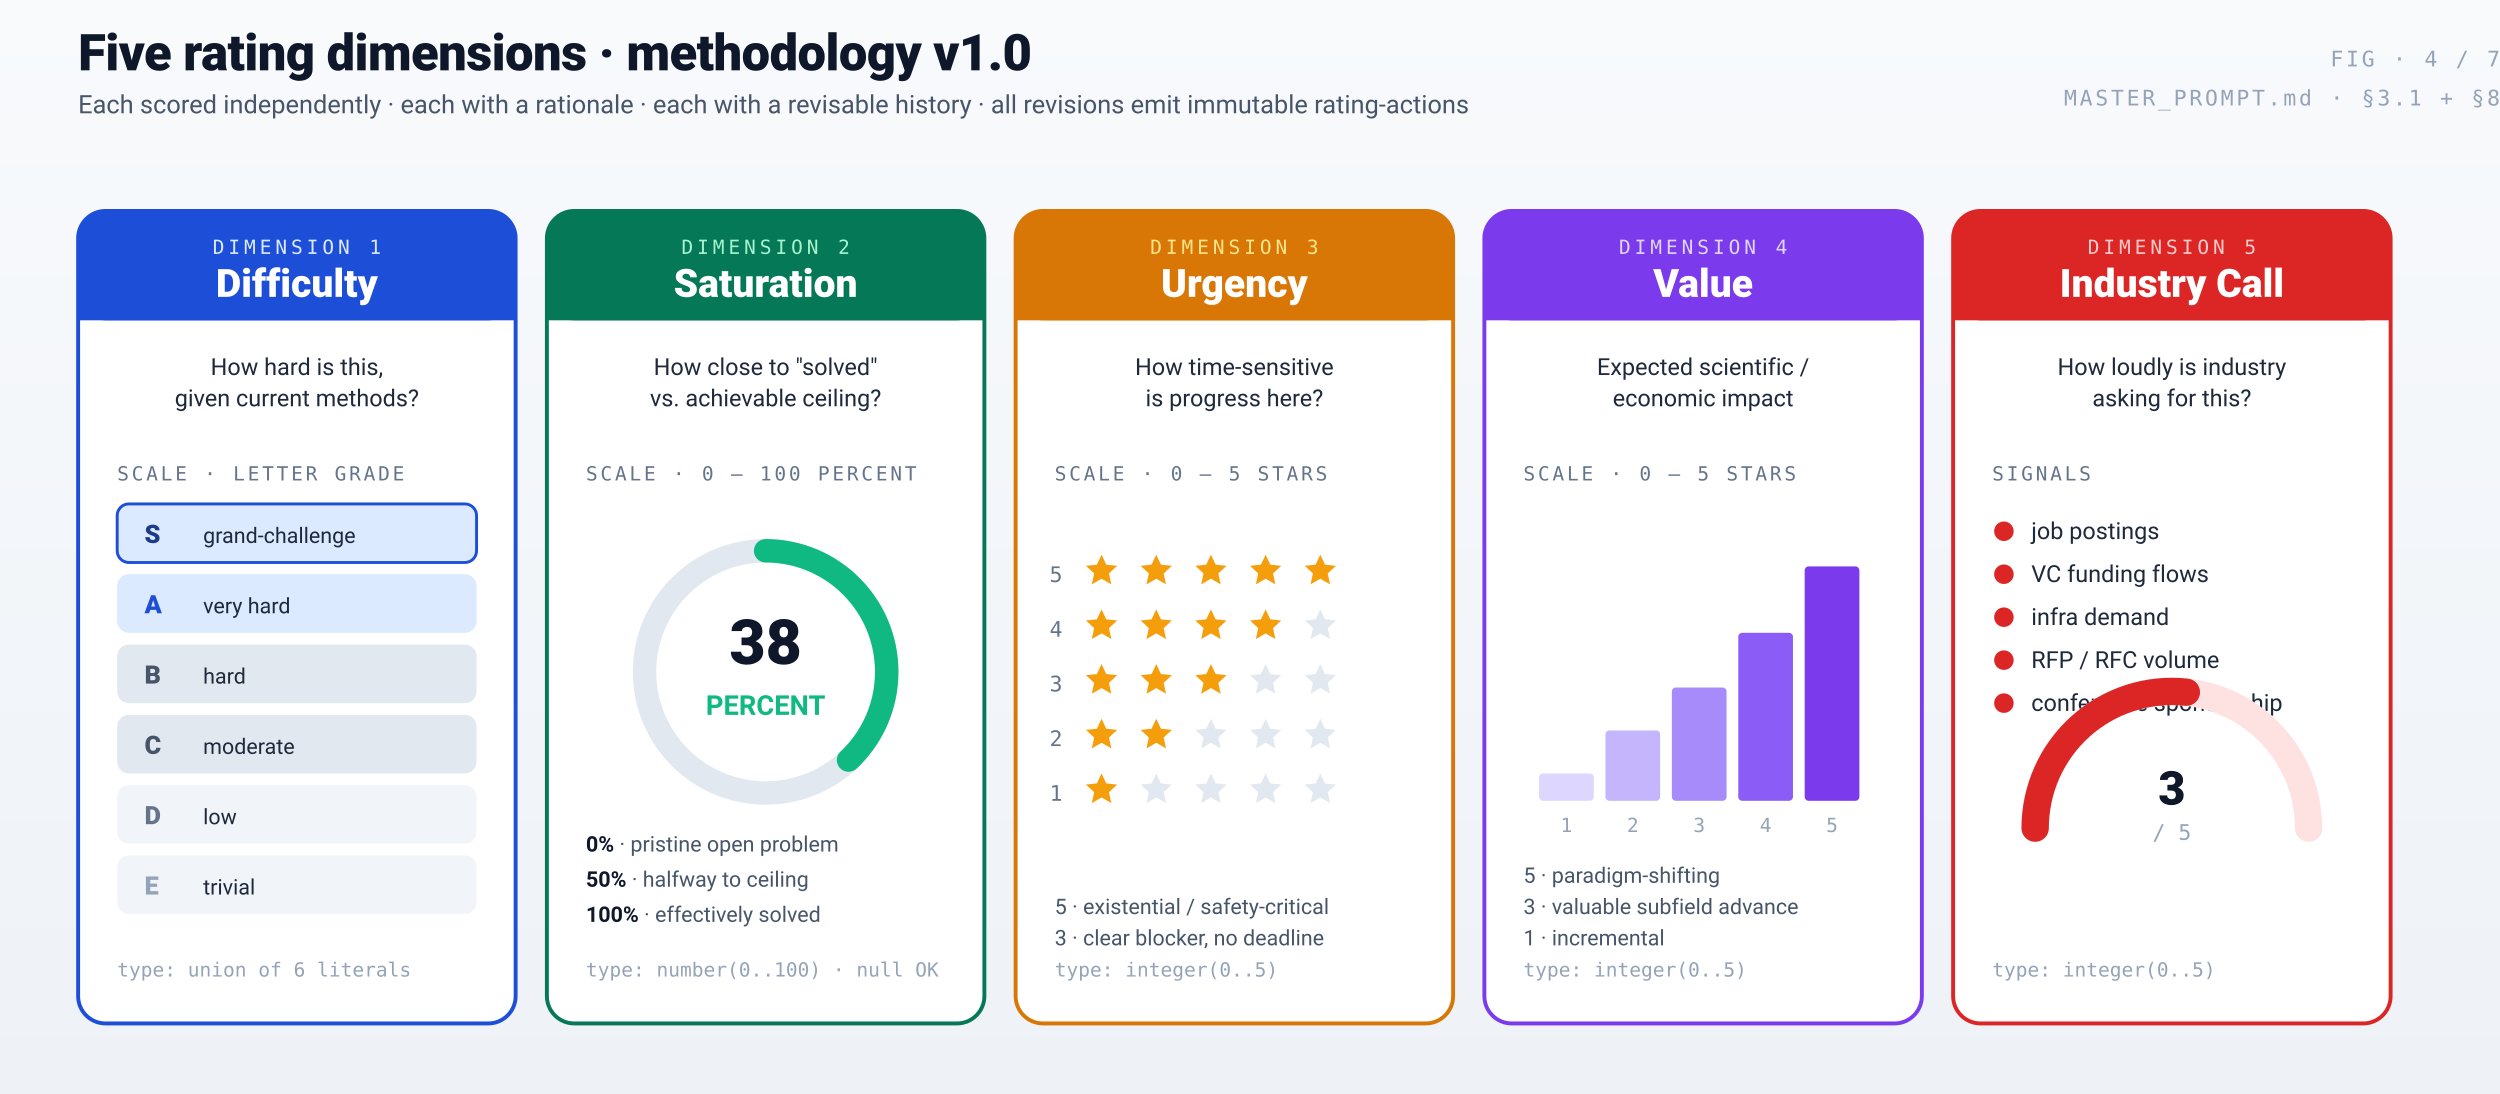
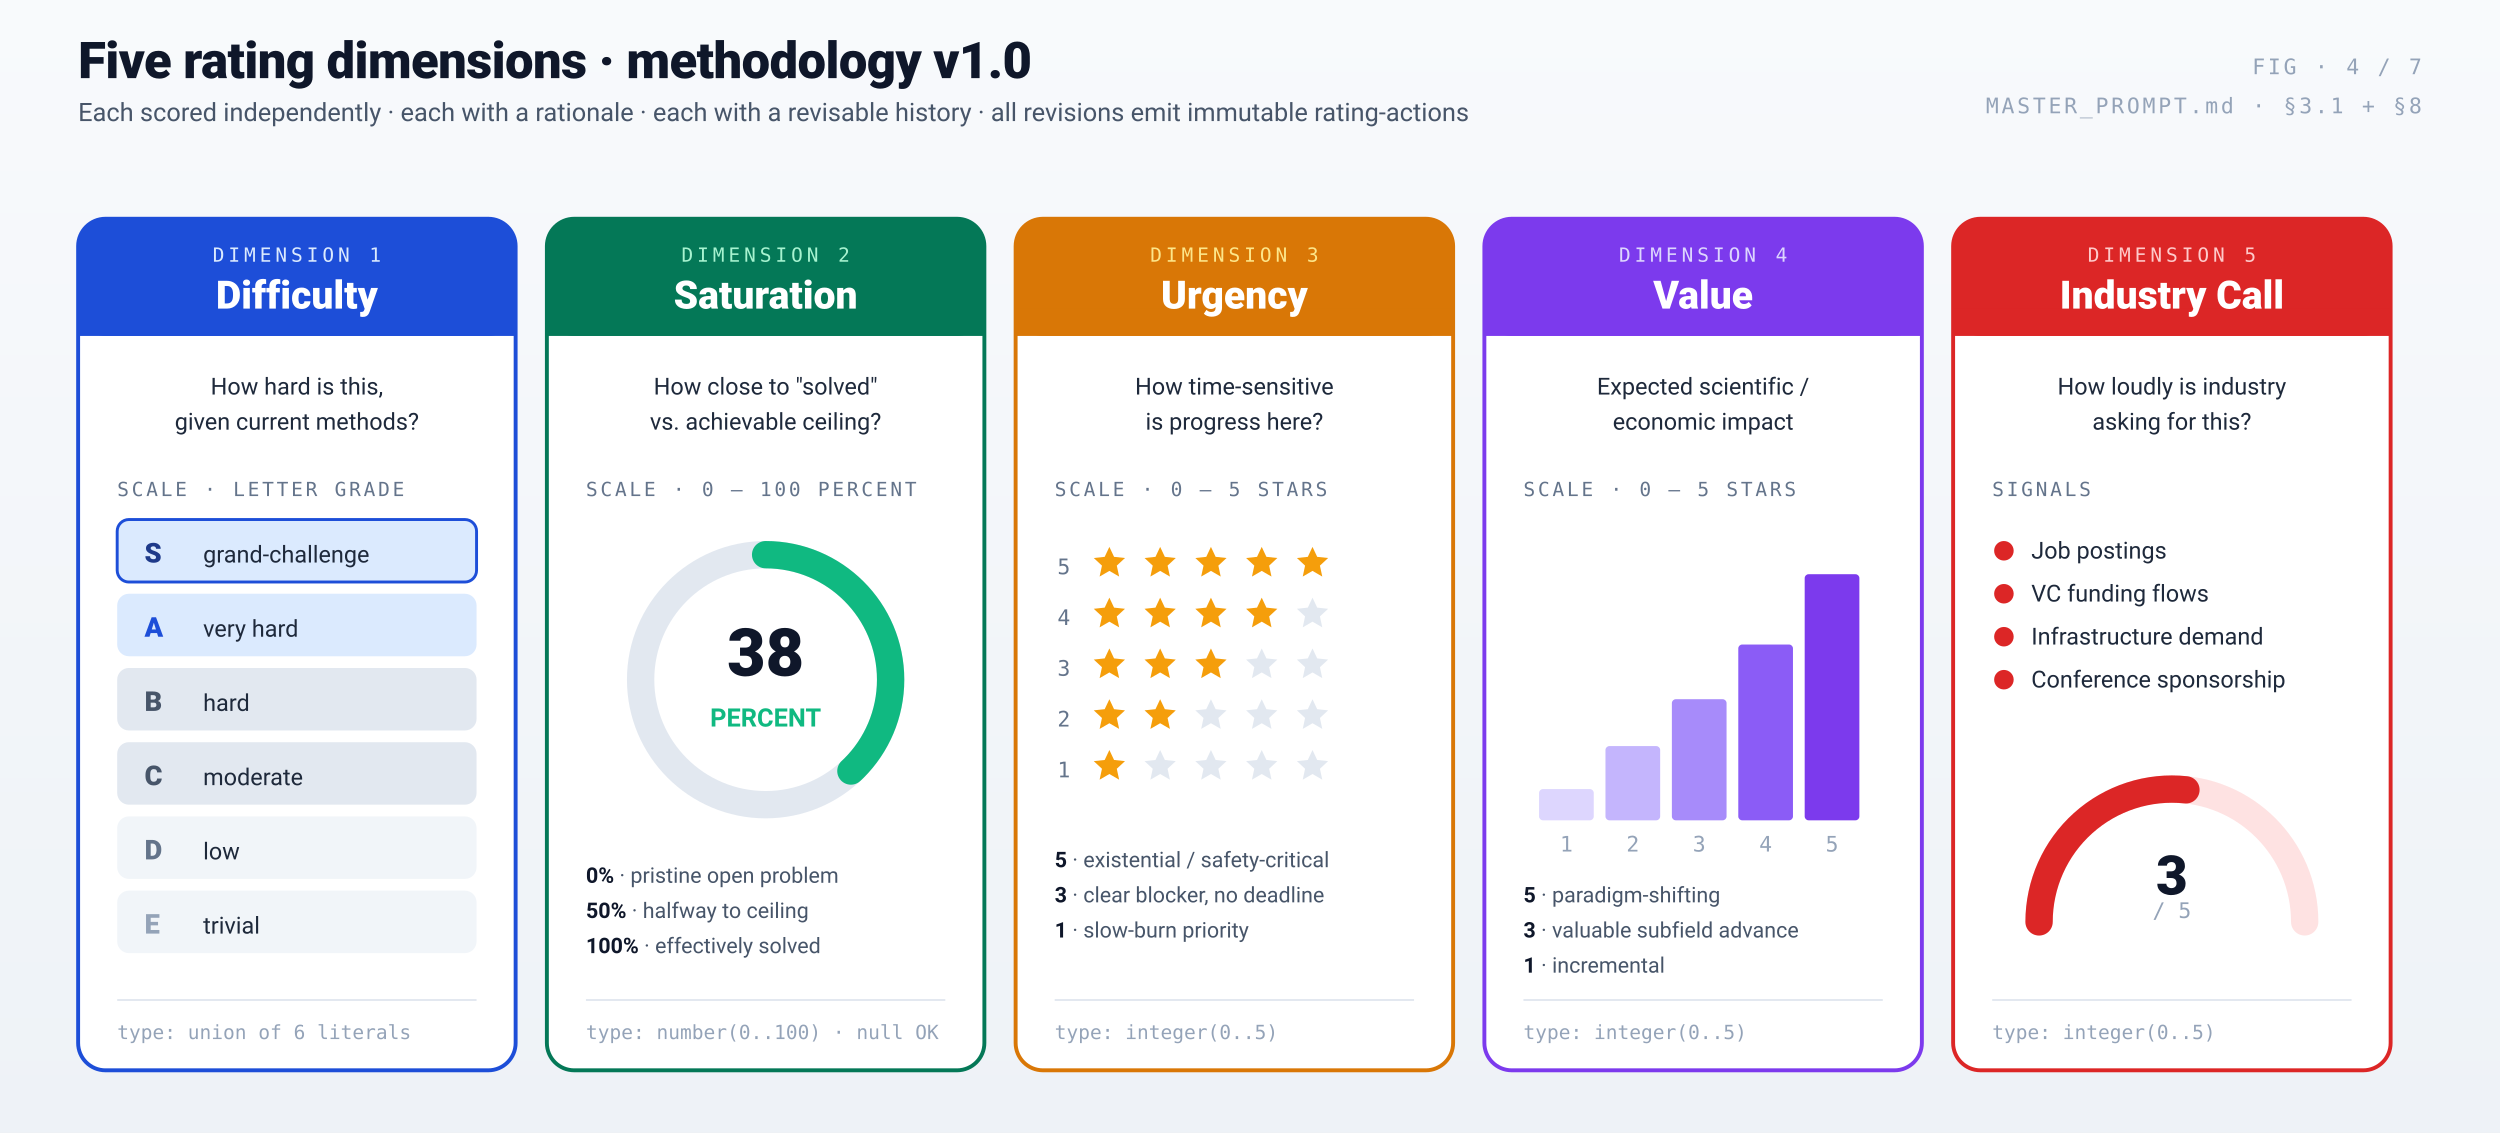
- <svg xmlns="http://www.w3.org/2000/svg" viewBox="0 0 1280 560" role="img" aria-label="Five rating dimensions — Difficulty, Saturation, Urgency, Value, Industry Call — scales and meanings" font-family="ui-sans-serif,system-ui,-apple-system,Segoe UI,Roboto,Inter,sans-serif">
+ <svg xmlns="http://www.w3.org/2000/svg" viewBox="0 0 1280 580" role="img" aria-label="Five rating dimensions — Difficulty, Saturation, Urgency, Value, Industry Call — scales and meanings" font-family="ui-sans-serif,system-ui,-apple-system,Segoe UI,Roboto,Inter,sans-serif">
  <defs>
    <linearGradient id="bg-rd" x1="0" y1="0" x2="0" y2="1">
      <stop offset="0" stop-color="#f8fafc" />
      <stop offset="1" stop-color="#eef2f7" />
    </linearGradient>
  </defs>
-   <rect width="1280" height="560" fill="url(#bg-rd)" />
-   <g transform="translate(40,36)">
+   <rect width="1280" height="580" fill="url(#bg-rd)" />
+   <g transform="translate(40,40)">
    <text x="0" y="0" fill="#0f172a" font-size="26" font-weight="800" letter-spacing="-0.3">Five rating dimensions · methodology v1.0</text>
    <text x="0" y="22" fill="#475569" font-size="13">Each scored independently · each with a rationale · each with a revisable history · all revisions emit immutable rating-actions</text>
-     <text x="1240" y="-2" text-anchor="end" fill="#94a3b8" font-size="11" font-family="ui-monospace,SFMono-Regular,Menlo,monospace" letter-spacing="1.4">FIG · 4 / 7</text>
-     <text x="1240" y="18" text-anchor="end" fill="#94a3b8" font-size="11" font-family="ui-monospace,SFMono-Regular,Menlo,monospace" letter-spacing="1.4">MASTER_PROMPT.md · §3.1 + §8</text>
-   </g>
-   <g transform="translate(40,108)">
-     <rect width="224" height="416" rx="14" fill="#ffffff" stroke="#1d4ed8" stroke-width="2" />
-     <rect x="0" y="0" width="224" height="56" rx="14" fill="#1d4ed8" />
-     <rect x="0" y="42" width="224" height="14" fill="#1d4ed8" />
+     <text x="1200" y="-2" text-anchor="end" fill="#94a3b8" font-size="11" font-family="ui-monospace,SFMono-Regular,Menlo,monospace" letter-spacing="1.4">FIG · 4 / 7</text>
+     <text x="1200" y="18" text-anchor="end" fill="#94a3b8" font-size="11" font-family="ui-monospace,SFMono-Regular,Menlo,monospace" letter-spacing="1.4">MASTER_PROMPT.md · §3.1 + §8</text>
+   </g>
+   <g transform="translate(40,112)">
+     <rect width="224" height="436" rx="14" fill="#ffffff" stroke="#1d4ed8" stroke-width="2" />
+     <rect x="0" y="0" width="224" height="60" rx="14" fill="#1d4ed8" />
+     <rect x="0" y="46" width="224" height="14" fill="#1d4ed8" />
    <text x="112" y="22" text-anchor="middle" fill="#dbeafe" font-size="10" letter-spacing="2" font-family="ui-monospace,SFMono-Regular,Menlo,monospace">DIMENSION 1</text>
-     <text x="112" y="44" text-anchor="middle" fill="#ffffff" font-size="20" font-weight="800">Difficulty</text>
-     <text x="112" y="84" text-anchor="middle" fill="#1e293b" font-size="12">How hard is this,</text>
-     <text x="112" y="100" text-anchor="middle" fill="#1e293b" font-size="12">given current methods?</text>
-     <text x="20" y="138" fill="#64748b" font-size="10" letter-spacing="1.4" font-family="ui-monospace,SFMono-Regular,Menlo,monospace">SCALE · LETTER GRADE</text>
-     <g transform="translate(20,150)">
+     <text x="112" y="46" text-anchor="middle" fill="#ffffff" font-size="20" font-weight="800">Difficulty</text>
+     <text x="112" y="90" text-anchor="middle" fill="#1e293b" font-size="12">How hard is this,</text>
+     <text x="112" y="108" text-anchor="middle" fill="#1e293b" font-size="12">given current methods?</text>
+     <text x="20" y="142" fill="#64748b" font-size="10" letter-spacing="1.4" font-family="ui-monospace,SFMono-Regular,Menlo,monospace">SCALE · LETTER GRADE</text>
+     <g transform="translate(20,154)">
      <g>
-         <rect width="184" height="30" rx="6" fill="#dbeafe" stroke="#1d4ed8" stroke-width="1.5" />
-         <text x="14" y="20" fill="#1e3a8a" font-size="13" font-weight="800">S</text>
-         <text x="44" y="20" fill="#1e293b" font-size="11">grand-challenge</text>
-       </g>
-       <g transform="translate(0,36)">
-         <rect width="184" height="30" rx="6" fill="#dbeafe" />
-         <text x="14" y="20" fill="#1d4ed8" font-size="13" font-weight="800">A</text>
-         <text x="44" y="20" fill="#1e293b" font-size="11">very hard</text>
-       </g>
-       <g transform="translate(0,72)">
-         <rect width="184" height="30" rx="6" fill="#e2e8f0" />
-         <text x="14" y="20" fill="#475569" font-size="13" font-weight="800">B</text>
-         <text x="44" y="20" fill="#1e293b" font-size="11">hard</text>
-       </g>
-       <g transform="translate(0,108)">
-         <rect width="184" height="30" rx="6" fill="#e2e8f0" />
-         <text x="14" y="20" fill="#475569" font-size="13" font-weight="800">C</text>
-         <text x="44" y="20" fill="#1e293b" font-size="11">moderate</text>
-       </g>
-       <g transform="translate(0,144)">
-         <rect width="184" height="30" rx="6" fill="#f1f5f9" />
-         <text x="14" y="20" fill="#64748b" font-size="13" font-weight="800">D</text>
-         <text x="44" y="20" fill="#1e293b" font-size="11">low</text>
-       </g>
-       <g transform="translate(0,180)">
-         <rect width="184" height="30" rx="6" fill="#f1f5f9" />
-         <text x="14" y="20" fill="#94a3b8" font-size="13" font-weight="800">E</text>
-         <text x="44" y="20" fill="#1e293b" font-size="11">trivial</text>
-       </g>
-     </g>
-     <text x="20" y="392" fill="#94a3b8" font-size="10" font-family="ui-monospace,SFMono-Regular,Menlo,monospace">type: union of 6 literals</text>
-   </g>
-   <g transform="translate(280,108)">
-     <rect width="224" height="416" rx="14" fill="#ffffff" stroke="#047857" stroke-width="2" />
-     <rect x="0" y="0" width="224" height="56" rx="14" fill="#047857" />
-     <rect x="0" y="42" width="224" height="14" fill="#047857" />
+         <rect width="184" height="32" rx="6" fill="#dbeafe" stroke="#1d4ed8" stroke-width="1.5" />
+         <text x="14" y="22" fill="#1e3a8a" font-size="14" font-weight="800">S</text>
+         <text x="44" y="22" fill="#1e293b" font-size="12">grand-challenge</text>
+       </g>
+       <g transform="translate(0,38)">
+         <rect width="184" height="32" rx="6" fill="#dbeafe" />
+         <text x="14" y="22" fill="#1d4ed8" font-size="14" font-weight="800">A</text>
+         <text x="44" y="22" fill="#1e293b" font-size="12">very hard</text>
+       </g>
+       <g transform="translate(0,76)">
+         <rect width="184" height="32" rx="6" fill="#e2e8f0" />
+         <text x="14" y="22" fill="#475569" font-size="14" font-weight="800">B</text>
+         <text x="44" y="22" fill="#1e293b" font-size="12">hard</text>
+       </g>
+       <g transform="translate(0,114)">
+         <rect width="184" height="32" rx="6" fill="#e2e8f0" />
+         <text x="14" y="22" fill="#475569" font-size="14" font-weight="800">C</text>
+         <text x="44" y="22" fill="#1e293b" font-size="12">moderate</text>
+       </g>
+       <g transform="translate(0,152)">
+         <rect width="184" height="32" rx="6" fill="#f1f5f9" />
+         <text x="14" y="22" fill="#64748b" font-size="14" font-weight="800">D</text>
+         <text x="44" y="22" fill="#1e293b" font-size="12">low</text>
+       </g>
+       <g transform="translate(0,190)">
+         <rect width="184" height="32" rx="6" fill="#f1f5f9" />
+         <text x="14" y="22" fill="#94a3b8" font-size="14" font-weight="800">E</text>
+         <text x="44" y="22" fill="#1e293b" font-size="12">trivial</text>
+       </g>
+     </g>
+     <line x1="20" y1="400" x2="204" y2="400" stroke="#e2e8f0" />
+     <text x="20" y="420" fill="#94a3b8" font-size="10" font-family="ui-monospace,SFMono-Regular,Menlo,monospace">type: union of 6 literals</text>
+   </g>
+   <g transform="translate(280,112)">
+     <rect width="224" height="436" rx="14" fill="#ffffff" stroke="#047857" stroke-width="2" />
+     <rect x="0" y="0" width="224" height="60" rx="14" fill="#047857" />
+     <rect x="0" y="46" width="224" height="14" fill="#047857" />
    <text x="112" y="22" text-anchor="middle" fill="#a7f3d0" font-size="10" letter-spacing="2" font-family="ui-monospace,SFMono-Regular,Menlo,monospace">DIMENSION 2</text>
-     <text x="112" y="44" text-anchor="middle" fill="#ffffff" font-size="20" font-weight="800">Saturation</text>
-     <text x="112" y="84" text-anchor="middle" fill="#1e293b" font-size="12">How close to "solved"</text>
-     <text x="112" y="100" text-anchor="middle" fill="#1e293b" font-size="12">vs. achievable ceiling?</text>
-     <text x="20" y="138" fill="#64748b" font-size="10" letter-spacing="1.4" font-family="ui-monospace,SFMono-Regular,Menlo,monospace">SCALE · 0 — 100 PERCENT</text>
+     <text x="112" y="46" text-anchor="middle" fill="#ffffff" font-size="20" font-weight="800">Saturation</text>
+     <text x="112" y="90" text-anchor="middle" fill="#1e293b" font-size="12">How close to "solved"</text>
+     <text x="112" y="108" text-anchor="middle" fill="#1e293b" font-size="12">vs. achievable ceiling?</text>
+     <text x="20" y="142" fill="#64748b" font-size="10" letter-spacing="1.4" font-family="ui-monospace,SFMono-Regular,Menlo,monospace">SCALE · 0 — 100 PERCENT</text>
    <g transform="translate(112,236)">
-       <circle r="62" fill="none" stroke="#e2e8f0" stroke-width="12" />
-       <circle r="62" fill="none" stroke="#10b981" stroke-width="12" stroke-dasharray="148 389" stroke-linecap="round" transform="rotate(-90)" />
-       <text y="-4" text-anchor="middle" fill="#0f172a" font-size="32" font-weight="800">38</text>
-       <text y="22" text-anchor="middle" fill="#10b981" font-size="14" font-weight="700">PERCENT</text>
-     </g>
-     <g transform="translate(20,328)" font-size="11">
+       <circle r="64" fill="none" stroke="#e2e8f0" stroke-width="14" />
+       <circle r="64" fill="none" stroke="#10b981" stroke-width="14" stroke-dasharray="153 402" stroke-linecap="round" transform="rotate(-90)" />
+       <text y="-2" text-anchor="middle" fill="#0f172a" font-size="34" font-weight="800">38</text>
+       <text y="24" text-anchor="middle" fill="#10b981" font-size="13" font-weight="700">PERCENT</text>
+     </g>
+     <g transform="translate(20,340)" font-size="11">
      <text y="0" fill="#475569">
        <tspan fill="#0f172a" font-weight="700">0%</tspan> · pristine open problem</text>
      <text y="18" fill="#475569">
        <tspan fill="#0f172a" font-weight="700">50%</tspan> · halfway to ceiling</text>
      <text y="36" fill="#475569">
        <tspan fill="#0f172a" font-weight="700">100%</tspan> · effectively solved</text>
    </g>
-     <text x="20" y="392" fill="#94a3b8" font-size="10" font-family="ui-monospace,SFMono-Regular,Menlo,monospace">type: number(0..100) · null OK</text>
-   </g>
-   <g transform="translate(520,108)">
-     <rect width="224" height="416" rx="14" fill="#ffffff" stroke="#d97706" stroke-width="2" />
-     <rect x="0" y="0" width="224" height="56" rx="14" fill="#d97706" />
-     <rect x="0" y="42" width="224" height="14" fill="#d97706" />
+     <line x1="20" y1="400" x2="204" y2="400" stroke="#e2e8f0" />
+     <text x="20" y="420" fill="#94a3b8" font-size="10" font-family="ui-monospace,SFMono-Regular,Menlo,monospace">type: number(0..100) · null OK</text>
+   </g>
+   <g transform="translate(520,112)">
+     <rect width="224" height="436" rx="14" fill="#ffffff" stroke="#d97706" stroke-width="2" />
+     <rect x="0" y="0" width="224" height="60" rx="14" fill="#d97706" />
+     <rect x="0" y="46" width="224" height="14" fill="#d97706" />
    <text x="112" y="22" text-anchor="middle" fill="#fde68a" font-size="10" letter-spacing="2" font-family="ui-monospace,SFMono-Regular,Menlo,monospace">DIMENSION 3</text>
-     <text x="112" y="44" text-anchor="middle" fill="#ffffff" font-size="20" font-weight="800">Urgency</text>
-     <text x="112" y="84" text-anchor="middle" fill="#1e293b" font-size="12">How time-sensitive</text>
-     <text x="112" y="100" text-anchor="middle" fill="#1e293b" font-size="12">is progress here?</text>
-     <text x="20" y="138" fill="#64748b" font-size="10" letter-spacing="1.4" font-family="ui-monospace,SFMono-Regular,Menlo,monospace">SCALE · 0 — 5 STARS</text>
-     <g transform="translate(36,176)">
+     <text x="112" y="46" text-anchor="middle" fill="#ffffff" font-size="20" font-weight="800">Urgency</text>
+     <text x="112" y="90" text-anchor="middle" fill="#1e293b" font-size="12">How time-sensitive</text>
+     <text x="112" y="108" text-anchor="middle" fill="#1e293b" font-size="12">is progress here?</text>
+     <text x="20" y="142" fill="#64748b" font-size="10" letter-spacing="1.4" font-family="ui-monospace,SFMono-Regular,Menlo,monospace">SCALE · 0 — 5 STARS</text>
+     <g transform="translate(40,168)">
      <g>
        <text x="-12" y="14" fill="#64748b" font-size="11" text-anchor="end" font-family="ui-monospace,SFMono-Regular,Menlo,monospace">5</text>
        <g fill="#f59e0b">
          <path transform="translate(0,0)" d="M8 0 l2.4 5.1 5.6 0.6 -4.2 3.9 1.2 5.6 -5 -2.9 -5 2.9 1.2 -5.6 -4.2 -3.9 5.6 -0.6 z" />
-           <path transform="translate(28,0)" d="M8 0 l2.4 5.1 5.6 0.6 -4.2 3.9 1.2 5.6 -5 -2.9 -5 2.9 1.2 -5.6 -4.2 -3.9 5.6 -0.6 z" />
-           <path transform="translate(56,0)" d="M8 0 l2.4 5.1 5.6 0.6 -4.2 3.9 1.2 5.6 -5 -2.9 -5 2.9 1.2 -5.6 -4.2 -3.9 5.6 -0.6 z" />
-           <path transform="translate(84,0)" d="M8 0 l2.4 5.1 5.6 0.6 -4.2 3.9 1.2 5.6 -5 -2.9 -5 2.9 1.2 -5.6 -4.2 -3.9 5.6 -0.6 z" />
-           <path transform="translate(112,0)" d="M8 0 l2.4 5.1 5.6 0.6 -4.2 3.9 1.2 5.6 -5 -2.9 -5 2.9 1.2 -5.6 -4.2 -3.9 5.6 -0.6 z" />
-         </g>
-       </g>
-       <g transform="translate(0,28)">
+           <path transform="translate(26,0)" d="M8 0 l2.4 5.1 5.6 0.6 -4.2 3.9 1.2 5.6 -5 -2.9 -5 2.9 1.2 -5.6 -4.2 -3.9 5.6 -0.6 z" />
+           <path transform="translate(52,0)" d="M8 0 l2.4 5.1 5.6 0.6 -4.2 3.9 1.2 5.6 -5 -2.9 -5 2.9 1.2 -5.6 -4.2 -3.9 5.6 -0.6 z" />
+           <path transform="translate(78,0)" d="M8 0 l2.4 5.1 5.6 0.6 -4.2 3.9 1.2 5.6 -5 -2.9 -5 2.9 1.2 -5.6 -4.2 -3.9 5.6 -0.6 z" />
+           <path transform="translate(104,0)" d="M8 0 l2.4 5.1 5.6 0.6 -4.2 3.9 1.2 5.6 -5 -2.9 -5 2.9 1.2 -5.6 -4.2 -3.9 5.6 -0.6 z" />
+         </g>
+       </g>
+       <g transform="translate(0,26)">
        <text x="-12" y="14" fill="#64748b" font-size="11" text-anchor="end" font-family="ui-monospace,SFMono-Regular,Menlo,monospace">4</text>
        <g fill="#f59e0b">
          <path transform="translate(0,0)" d="M8 0 l2.4 5.1 5.6 0.6 -4.2 3.9 1.2 5.6 -5 -2.9 -5 2.9 1.2 -5.6 -4.2 -3.9 5.6 -0.6 z" />
-           <path transform="translate(28,0)" d="M8 0 l2.4 5.1 5.6 0.6 -4.2 3.9 1.2 5.6 -5 -2.9 -5 2.9 1.2 -5.6 -4.2 -3.9 5.6 -0.6 z" />
-           <path transform="translate(56,0)" d="M8 0 l2.4 5.1 5.6 0.6 -4.2 3.9 1.2 5.6 -5 -2.9 -5 2.9 1.2 -5.6 -4.2 -3.9 5.6 -0.6 z" />
-           <path transform="translate(84,0)" d="M8 0 l2.4 5.1 5.6 0.6 -4.2 3.9 1.2 5.6 -5 -2.9 -5 2.9 1.2 -5.6 -4.2 -3.9 5.6 -0.6 z" />
-         </g>
-         <path transform="translate(112,0)" fill="#e2e8f0" d="M8 0 l2.4 5.1 5.6 0.6 -4.2 3.9 1.2 5.6 -5 -2.9 -5 2.9 1.2 -5.6 -4.2 -3.9 5.6 -0.6 z" />
-       </g>
-       <g transform="translate(0,56)">
+           <path transform="translate(26,0)" d="M8 0 l2.4 5.1 5.6 0.6 -4.2 3.9 1.2 5.6 -5 -2.9 -5 2.9 1.2 -5.6 -4.2 -3.9 5.6 -0.6 z" />
+           <path transform="translate(52,0)" d="M8 0 l2.4 5.1 5.6 0.6 -4.2 3.9 1.2 5.6 -5 -2.9 -5 2.9 1.2 -5.6 -4.2 -3.9 5.6 -0.6 z" />
+           <path transform="translate(78,0)" d="M8 0 l2.4 5.1 5.6 0.6 -4.2 3.9 1.2 5.6 -5 -2.9 -5 2.9 1.2 -5.6 -4.2 -3.9 5.6 -0.6 z" />
+         </g>
+         <path transform="translate(104,0)" fill="#e2e8f0" d="M8 0 l2.4 5.1 5.6 0.6 -4.2 3.9 1.2 5.6 -5 -2.9 -5 2.9 1.2 -5.6 -4.2 -3.9 5.6 -0.6 z" />
+       </g>
+       <g transform="translate(0,52)">
        <text x="-12" y="14" fill="#64748b" font-size="11" text-anchor="end" font-family="ui-monospace,SFMono-Regular,Menlo,monospace">3</text>
        <g fill="#f59e0b">
          <path transform="translate(0,0)" d="M8 0 l2.4 5.1 5.6 0.6 -4.2 3.9 1.2 5.6 -5 -2.9 -5 2.9 1.2 -5.6 -4.2 -3.9 5.6 -0.6 z" />
-           <path transform="translate(28,0)" d="M8 0 l2.4 5.1 5.6 0.6 -4.2 3.9 1.2 5.6 -5 -2.9 -5 2.9 1.2 -5.6 -4.2 -3.9 5.6 -0.6 z" />
-           <path transform="translate(56,0)" d="M8 0 l2.4 5.1 5.6 0.6 -4.2 3.9 1.2 5.6 -5 -2.9 -5 2.9 1.2 -5.6 -4.2 -3.9 5.6 -0.6 z" />
+           <path transform="translate(26,0)" d="M8 0 l2.4 5.1 5.6 0.6 -4.2 3.9 1.2 5.6 -5 -2.9 -5 2.9 1.2 -5.6 -4.2 -3.9 5.6 -0.6 z" />
+           <path transform="translate(52,0)" d="M8 0 l2.4 5.1 5.6 0.6 -4.2 3.9 1.2 5.6 -5 -2.9 -5 2.9 1.2 -5.6 -4.2 -3.9 5.6 -0.6 z" />
        </g>
        <g fill="#e2e8f0">
-           <path transform="translate(84,0)" d="M8 0 l2.4 5.1 5.6 0.6 -4.2 3.9 1.2 5.6 -5 -2.9 -5 2.9 1.2 -5.6 -4.2 -3.9 5.6 -0.6 z" />
-           <path transform="translate(112,0)" d="M8 0 l2.4 5.1 5.6 0.6 -4.2 3.9 1.2 5.6 -5 -2.9 -5 2.9 1.2 -5.6 -4.2 -3.9 5.6 -0.6 z" />
-         </g>
-       </g>
-       <g transform="translate(0,84)">
+           <path transform="translate(78,0)" d="M8 0 l2.4 5.1 5.6 0.6 -4.2 3.9 1.2 5.6 -5 -2.9 -5 2.9 1.2 -5.6 -4.2 -3.9 5.6 -0.6 z" />
+           <path transform="translate(104,0)" d="M8 0 l2.4 5.1 5.6 0.6 -4.2 3.9 1.2 5.6 -5 -2.9 -5 2.9 1.2 -5.6 -4.2 -3.9 5.6 -0.6 z" />
+         </g>
+       </g>
+       <g transform="translate(0,78)">
        <text x="-12" y="14" fill="#64748b" font-size="11" text-anchor="end" font-family="ui-monospace,SFMono-Regular,Menlo,monospace">2</text>
        <g fill="#f59e0b">
          <path transform="translate(0,0)" d="M8 0 l2.4 5.1 5.6 0.6 -4.2 3.9 1.2 5.6 -5 -2.9 -5 2.9 1.2 -5.6 -4.2 -3.9 5.6 -0.6 z" />
-           <path transform="translate(28,0)" d="M8 0 l2.4 5.1 5.6 0.6 -4.2 3.9 1.2 5.6 -5 -2.9 -5 2.9 1.2 -5.6 -4.2 -3.9 5.6 -0.6 z" />
+           <path transform="translate(26,0)" d="M8 0 l2.4 5.1 5.6 0.6 -4.2 3.9 1.2 5.6 -5 -2.9 -5 2.9 1.2 -5.6 -4.2 -3.9 5.6 -0.6 z" />
        </g>
        <g fill="#e2e8f0">
-           <path transform="translate(56,0)" d="M8 0 l2.4 5.1 5.6 0.6 -4.2 3.9 1.2 5.6 -5 -2.9 -5 2.9 1.2 -5.6 -4.2 -3.9 5.6 -0.6 z" />
-           <path transform="translate(84,0)" d="M8 0 l2.4 5.1 5.6 0.6 -4.2 3.9 1.2 5.6 -5 -2.9 -5 2.9 1.2 -5.6 -4.2 -3.9 5.6 -0.6 z" />
-           <path transform="translate(112,0)" d="M8 0 l2.4 5.1 5.6 0.6 -4.2 3.9 1.2 5.6 -5 -2.9 -5 2.9 1.2 -5.6 -4.2 -3.9 5.6 -0.6 z" />
-         </g>
-       </g>
-       <g transform="translate(0,112)">
+           <path transform="translate(52,0)" d="M8 0 l2.4 5.1 5.6 0.6 -4.2 3.9 1.2 5.6 -5 -2.9 -5 2.9 1.2 -5.6 -4.2 -3.9 5.6 -0.6 z" />
+           <path transform="translate(78,0)" d="M8 0 l2.4 5.1 5.6 0.6 -4.2 3.9 1.2 5.6 -5 -2.9 -5 2.9 1.2 -5.6 -4.2 -3.9 5.6 -0.6 z" />
+           <path transform="translate(104,0)" d="M8 0 l2.4 5.1 5.6 0.6 -4.2 3.9 1.2 5.6 -5 -2.9 -5 2.9 1.2 -5.6 -4.2 -3.9 5.6 -0.6 z" />
+         </g>
+       </g>
+       <g transform="translate(0,104)">
        <text x="-12" y="14" fill="#64748b" font-size="11" text-anchor="end" font-family="ui-monospace,SFMono-Regular,Menlo,monospace">1</text>
        <g fill="#f59e0b">
          <path transform="translate(0,0)" d="M8 0 l2.4 5.1 5.6 0.6 -4.2 3.9 1.2 5.6 -5 -2.9 -5 2.9 1.2 -5.6 -4.2 -3.9 5.6 -0.6 z" />
        </g>
        <g fill="#e2e8f0">
-           <path transform="translate(28,0)" d="M8 0 l2.4 5.1 5.6 0.6 -4.2 3.9 1.2 5.6 -5 -2.9 -5 2.9 1.2 -5.6 -4.2 -3.9 5.6 -0.6 z" />
-           <path transform="translate(56,0)" d="M8 0 l2.4 5.1 5.6 0.6 -4.2 3.9 1.2 5.6 -5 -2.9 -5 2.9 1.2 -5.6 -4.2 -3.9 5.6 -0.6 z" />
-           <path transform="translate(84,0)" d="M8 0 l2.4 5.1 5.6 0.6 -4.2 3.9 1.2 5.6 -5 -2.9 -5 2.9 1.2 -5.6 -4.2 -3.9 5.6 -0.6 z" />
-           <path transform="translate(112,0)" d="M8 0 l2.4 5.1 5.6 0.6 -4.2 3.9 1.2 5.6 -5 -2.9 -5 2.9 1.2 -5.6 -4.2 -3.9 5.6 -0.6 z" />
-         </g>
-       </g>
-     </g>
-     <text x="20" y="360" fill="#475569" font-size="11">5 · existential / safety-critical</text>
-     <text x="20" y="376" fill="#475569" font-size="11">3 · clear blocker, no deadline</text>
-     <text x="20" y="392" fill="#94a3b8" font-size="10" font-family="ui-monospace,SFMono-Regular,Menlo,monospace">type: integer(0..5)</text>
-   </g>
-   <g transform="translate(760,108)">
-     <rect width="224" height="416" rx="14" fill="#ffffff" stroke="#7c3aed" stroke-width="2" />
-     <rect x="0" y="0" width="224" height="56" rx="14" fill="#7c3aed" />
-     <rect x="0" y="42" width="224" height="14" fill="#7c3aed" />
+           <path transform="translate(26,0)" d="M8 0 l2.4 5.1 5.6 0.6 -4.2 3.9 1.2 5.6 -5 -2.9 -5 2.9 1.2 -5.6 -4.2 -3.9 5.6 -0.6 z" />
+           <path transform="translate(52,0)" d="M8 0 l2.4 5.1 5.6 0.6 -4.2 3.9 1.2 5.6 -5 -2.9 -5 2.9 1.2 -5.6 -4.2 -3.9 5.6 -0.6 z" />
+           <path transform="translate(78,0)" d="M8 0 l2.4 5.1 5.6 0.6 -4.2 3.9 1.2 5.6 -5 -2.9 -5 2.9 1.2 -5.6 -4.2 -3.9 5.6 -0.6 z" />
+           <path transform="translate(104,0)" d="M8 0 l2.4 5.1 5.6 0.6 -4.2 3.9 1.2 5.6 -5 -2.9 -5 2.9 1.2 -5.6 -4.2 -3.9 5.6 -0.6 z" />
+         </g>
+       </g>
+     </g>
+     <text x="20" y="332" fill="#475569" font-size="11">
+       <tspan font-weight="700" fill="#0f172a">5</tspan> · existential / safety-critical</text>
+     <text x="20" y="350" fill="#475569" font-size="11">
+       <tspan font-weight="700" fill="#0f172a">3</tspan> · clear blocker, no deadline</text>
+     <text x="20" y="368" fill="#475569" font-size="11">
+       <tspan font-weight="700" fill="#0f172a">1</tspan> · slow-burn priority</text>
+     <line x1="20" y1="400" x2="204" y2="400" stroke="#e2e8f0" />
+     <text x="20" y="420" fill="#94a3b8" font-size="10" font-family="ui-monospace,SFMono-Regular,Menlo,monospace">type: integer(0..5)</text>
+   </g>
+   <g transform="translate(760,112)">
+     <rect width="224" height="436" rx="14" fill="#ffffff" stroke="#7c3aed" stroke-width="2" />
+     <rect x="0" y="0" width="224" height="60" rx="14" fill="#7c3aed" />
+     <rect x="0" y="46" width="224" height="14" fill="#7c3aed" />
    <text x="112" y="22" text-anchor="middle" fill="#ddd6fe" font-size="10" letter-spacing="2" font-family="ui-monospace,SFMono-Regular,Menlo,monospace">DIMENSION 4</text>
-     <text x="112" y="44" text-anchor="middle" fill="#ffffff" font-size="20" font-weight="800">Value</text>
-     <text x="112" y="84" text-anchor="middle" fill="#1e293b" font-size="12">Expected scientific /</text>
-     <text x="112" y="100" text-anchor="middle" fill="#1e293b" font-size="12">economic impact</text>
-     <text x="20" y="138" fill="#64748b" font-size="10" letter-spacing="1.4" font-family="ui-monospace,SFMono-Regular,Menlo,monospace">SCALE · 0 — 5 STARS</text>
-     <g transform="translate(28,168)">
-       <rect x="0" y="120" width="28" height="14" rx="2" fill="#ddd6fe" />
-       <rect x="34" y="98" width="28" height="36" rx="2" fill="#c4b5fd" />
-       <rect x="68" y="76" width="28" height="58" rx="2" fill="#a78bfa" />
-       <rect x="102" y="48" width="28" height="86" rx="2" fill="#8b5cf6" />
-       <rect x="136" y="14" width="28" height="120" rx="2" fill="#7c3aed" />
-       <g font-size="10" font-family="ui-monospace,SFMono-Regular,Menlo,monospace" fill="#94a3b8" text-anchor="middle">
-         <text x="14" y="150">1</text>
-         <text x="48" y="150">2</text>
-         <text x="82" y="150">3</text>
-         <text x="116" y="150">4</text>
-         <text x="150" y="150">5</text>
-       </g>
-     </g>
-     <text x="20" y="344" fill="#475569" font-size="11">5 · paradigm-shifting</text>
-     <text x="20" y="360" fill="#475569" font-size="11">3 · valuable subfield advance</text>
-     <text x="20" y="376" fill="#475569" font-size="11">1 · incremental</text>
-     <text x="20" y="392" fill="#94a3b8" font-size="10" font-family="ui-monospace,SFMono-Regular,Menlo,monospace">type: integer(0..5)</text>
-   </g>
-   <g transform="translate(1000,108)">
-     <rect width="224" height="416" rx="14" fill="#ffffff" stroke="#dc2626" stroke-width="2" />
-     <rect x="0" y="0" width="224" height="56" rx="14" fill="#dc2626" />
-     <rect x="0" y="42" width="224" height="14" fill="#dc2626" />
+     <text x="112" y="46" text-anchor="middle" fill="#ffffff" font-size="20" font-weight="800">Value</text>
+     <text x="112" y="90" text-anchor="middle" fill="#1e293b" font-size="12">Expected scientific /</text>
+     <text x="112" y="108" text-anchor="middle" fill="#1e293b" font-size="12">economic impact</text>
+     <text x="20" y="142" fill="#64748b" font-size="10" letter-spacing="1.4" font-family="ui-monospace,SFMono-Regular,Menlo,monospace">SCALE · 0 — 5 STARS</text>
+     <g transform="translate(28,172)">
+       <rect x="0" y="120" width="28" height="16" rx="2" fill="#ddd6fe" />
+       <rect x="34" y="98" width="28" height="38" rx="2" fill="#c4b5fd" />
+       <rect x="68" y="74" width="28" height="62" rx="2" fill="#a78bfa" />
+       <rect x="102" y="46" width="28" height="90" rx="2" fill="#8b5cf6" />
+       <rect x="136" y="10" width="28" height="126" rx="2" fill="#7c3aed" />
+       <g font-size="11" font-family="ui-monospace,SFMono-Regular,Menlo,monospace" fill="#94a3b8" text-anchor="middle">
+         <text x="14" y="152">1</text>
+         <text x="48" y="152">2</text>
+         <text x="82" y="152">3</text>
+         <text x="116" y="152">4</text>
+         <text x="150" y="152">5</text>
+       </g>
+     </g>
+     <text x="20" y="350" fill="#475569" font-size="11">
+       <tspan font-weight="700" fill="#0f172a">5</tspan> · paradigm-shifting</text>
+     <text x="20" y="368" fill="#475569" font-size="11">
+       <tspan font-weight="700" fill="#0f172a">3</tspan> · valuable subfield advance</text>
+     <text x="20" y="386" fill="#475569" font-size="11">
+       <tspan font-weight="700" fill="#0f172a">1</tspan> · incremental</text>
+     <line x1="20" y1="400" x2="204" y2="400" stroke="#e2e8f0" />
+     <text x="20" y="420" fill="#94a3b8" font-size="10" font-family="ui-monospace,SFMono-Regular,Menlo,monospace">type: integer(0..5)</text>
+   </g>
+   <g transform="translate(1000,112)">
+     <rect width="224" height="436" rx="14" fill="#ffffff" stroke="#dc2626" stroke-width="2" />
+     <rect x="0" y="0" width="224" height="60" rx="14" fill="#dc2626" />
+     <rect x="0" y="46" width="224" height="14" fill="#dc2626" />
    <text x="112" y="22" text-anchor="middle" fill="#fecaca" font-size="10" letter-spacing="2" font-family="ui-monospace,SFMono-Regular,Menlo,monospace">DIMENSION 5</text>
-     <text x="112" y="44" text-anchor="middle" fill="#ffffff" font-size="20" font-weight="800">Industry Call</text>
-     <text x="112" y="84" text-anchor="middle" fill="#1e293b" font-size="12">How loudly is industry</text>
-     <text x="112" y="100" text-anchor="middle" fill="#1e293b" font-size="12">asking for this?</text>
-     <text x="20" y="138" fill="#64748b" font-size="10" letter-spacing="1.4" font-family="ui-monospace,SFMono-Regular,Menlo,monospace">SIGNALS</text>
-     <g transform="translate(20,150)" font-size="12">
+     <text x="112" y="46" text-anchor="middle" fill="#ffffff" font-size="20" font-weight="800">Industry Call</text>
+     <text x="112" y="90" text-anchor="middle" fill="#1e293b" font-size="12">How loudly is industry</text>
+     <text x="112" y="108" text-anchor="middle" fill="#1e293b" font-size="12">asking for this?</text>
+     <text x="20" y="142" fill="#64748b" font-size="10" letter-spacing="1.4" font-family="ui-monospace,SFMono-Regular,Menlo,monospace">SIGNALS</text>
+     <g transform="translate(20,156)" font-size="12">
      <g>
        <circle cx="6" cy="14" r="5" fill="#dc2626" />
-         <text x="20" y="18" fill="#1e293b">job postings</text>
+         <text x="20" y="18" fill="#1e293b">Job postings</text>
      </g>
      <g transform="translate(0,22)">
        <circle cx="6" cy="14" r="5" fill="#dc2626" />
        <text x="20" y="18" fill="#1e293b">VC funding flows</text>
      </g>
      <g transform="translate(0,44)">
        <circle cx="6" cy="14" r="5" fill="#dc2626" />
-         <text x="20" y="18" fill="#1e293b">infra demand</text>
+         <text x="20" y="18" fill="#1e293b">Infrastructure demand</text>
      </g>
      <g transform="translate(0,66)">
        <circle cx="6" cy="14" r="5" fill="#dc2626" />
-         <text x="20" y="18" fill="#1e293b">RFP / RFC volume</text>
-       </g>
-       <g transform="translate(0,88)">
-         <circle cx="6" cy="14" r="5" fill="#dc2626" />
-         <text x="20" y="18" fill="#1e293b">conference sponsorship</text>
-       </g>
-     </g>
-     <g transform="translate(112,316)">
-       <path d="M -70 0 A 70 70 0 0 1 70 0" fill="none" stroke="#fee2e2" stroke-width="14" stroke-linecap="round" />
-       <path d="M -70 0 A 70 70 0 0 1 7.4 -69.6" fill="none" stroke="#dc2626" stroke-width="14" stroke-linecap="round" />
-       <text y="-12" text-anchor="middle" fill="#0f172a" font-size="24" font-weight="800">3</text>
-       <text y="6" text-anchor="middle" fill="#94a3b8" font-size="11" font-family="ui-monospace,SFMono-Regular,Menlo,monospace">/ 5</text>
-     </g>
-     <text x="20" y="392" fill="#94a3b8" font-size="10" font-family="ui-monospace,SFMono-Regular,Menlo,monospace">type: integer(0..5)</text>
+         <text x="20" y="18" fill="#1e293b">Conference sponsorship</text>
+       </g>
+     </g>
+     <g transform="translate(112,360)">
+       <path d="M -68 0 A 68 68 0 0 1 68 0" fill="none" stroke="#fee2e2" stroke-width="14" stroke-linecap="round" />
+       <path d="M -68 0 A 68 68 0 0 1 7.2 -67.6" fill="none" stroke="#dc2626" stroke-width="14" stroke-linecap="round" />
+       <text y="-14" text-anchor="middle" fill="#0f172a" font-size="28" font-weight="800">3</text>
+       <text y="-2" text-anchor="middle" fill="#94a3b8" font-size="11" font-family="ui-monospace,SFMono-Regular,Menlo,monospace">/ 5</text>
+     </g>
+     <line x1="20" y1="400" x2="204" y2="400" stroke="#e2e8f0" />
+     <text x="20" y="420" fill="#94a3b8" font-size="10" font-family="ui-monospace,SFMono-Regular,Menlo,monospace">type: integer(0..5)</text>
  </g>
</svg>
